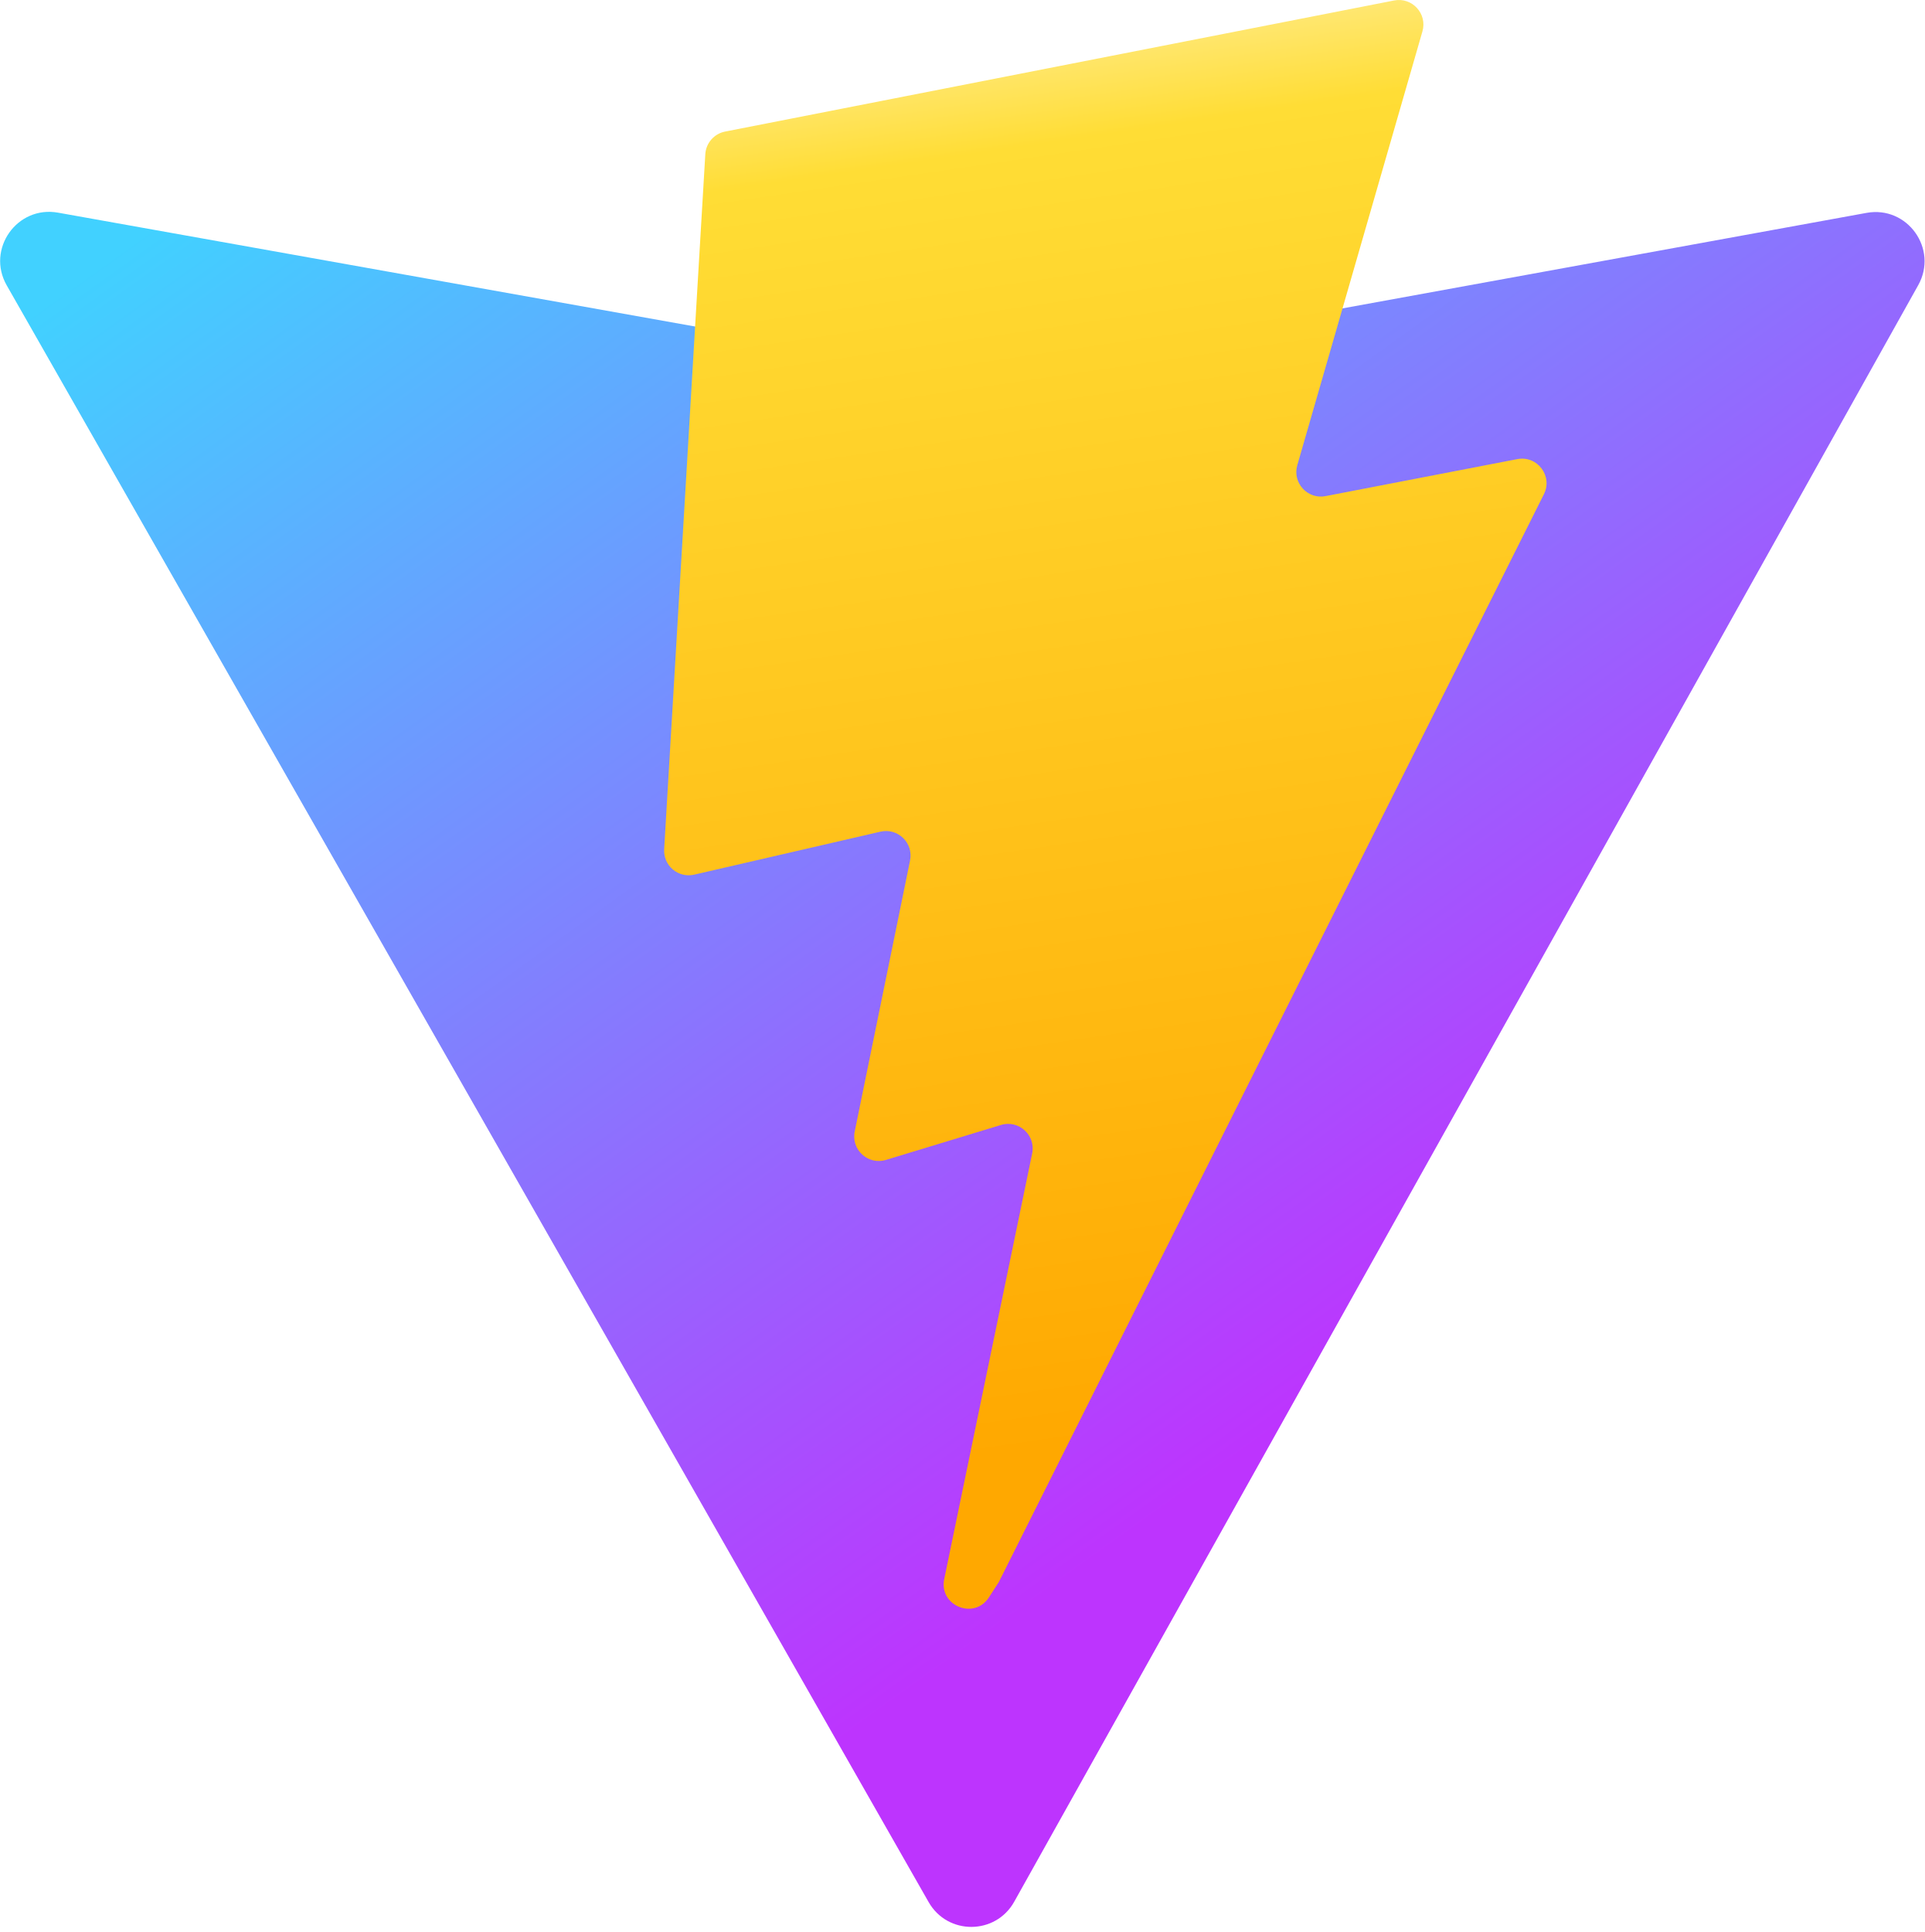
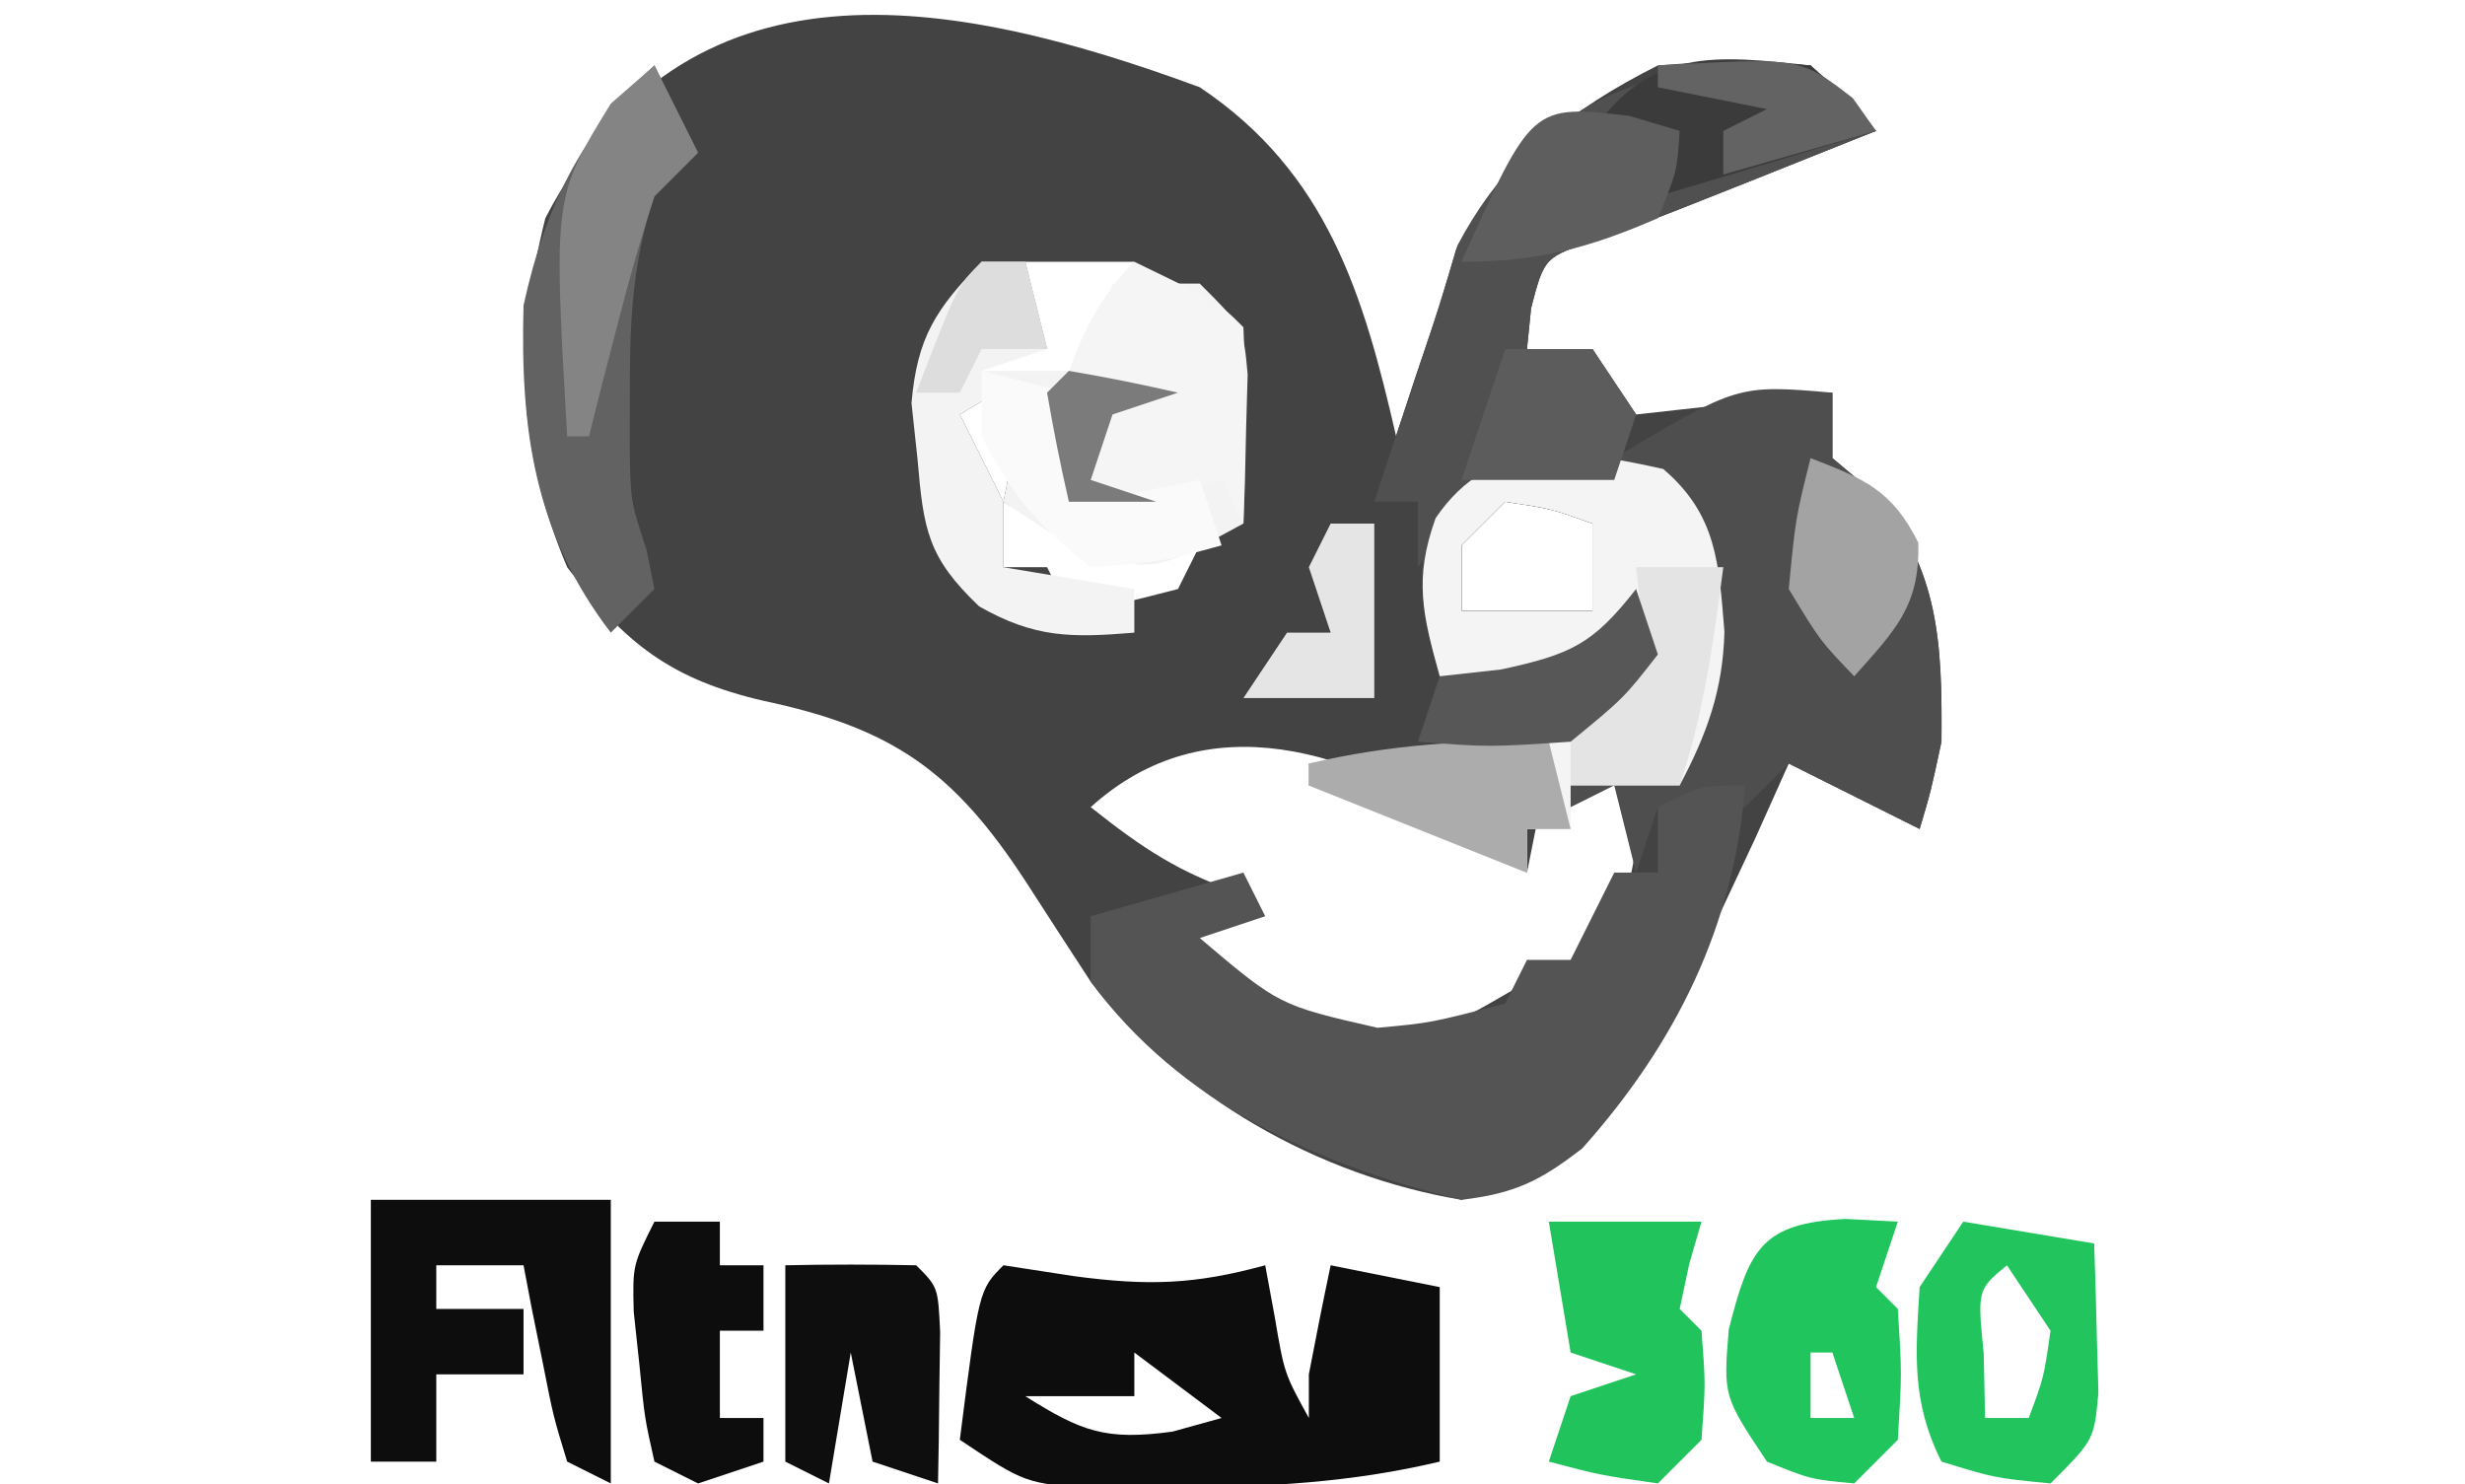
- <svg xmlns="http://www.w3.org/2000/svg" aria-hidden="true" role="img" class="iconify iconify--logos" width="31.88" height="32" preserveAspectRatio="xMidYMid meet" viewBox="0 0 256 257">
-   <defs>
-     <linearGradient id="IconifyId1813088fe1fbc01fb466" x1="-.828%" x2="57.636%" y1="7.652%" y2="78.411%">
-       <stop offset="0%" stop-color="#41D1FF" />
-       <stop offset="100%" stop-color="#BD34FE" />
-     </linearGradient>
-     <linearGradient id="IconifyId1813088fe1fbc01fb467" x1="43.376%" x2="50.316%" y1="2.242%" y2="89.03%">
-       <stop offset="0%" stop-color="#FFEA83" />
-       <stop offset="8.333%" stop-color="#FFDD35" />
-       <stop offset="100%" stop-color="#FFA800" />
-     </linearGradient>
-   </defs>
-   <path fill="url(#IconifyId1813088fe1fbc01fb466)" d="M255.153 37.938L134.897 252.976c-2.483 4.44-8.862 4.466-11.382.048L.875 37.958c-2.746-4.814 1.371-10.646 6.827-9.67l120.385 21.517a6.537 6.537 0 0 0 2.322-.004l117.867-21.483c5.438-.991 9.574 4.796 6.877 9.62Z" />
-   <path fill="url(#IconifyId1813088fe1fbc01fb467)" d="M185.432.063L96.44 17.501a3.268 3.268 0 0 0-2.634 3.014l-5.474 92.456a3.268 3.268 0 0 0 3.997 3.378l24.777-5.718c2.318-.535 4.413 1.507 3.936 3.838l-7.361 36.047c-.495 2.426 1.782 4.5 4.151 3.78l15.304-4.649c2.372-.72 4.652 1.36 4.15 3.788l-11.698 56.621c-.732 3.542 3.979 5.473 5.943 2.437l1.313-2.028l72.516-144.72c1.215-2.423-.88-5.186-3.54-4.672l-25.505 4.922c-2.396.462-4.435-1.77-3.759-4.114l16.646-57.705c.677-2.35-1.37-4.583-3.769-4.113Z" />
+ <svg xmlns="http://www.w3.org/2000/svg" version="1.1" width="113" height="68">
+   <path d="M0 0 C5.846 3.91 7.51 9.509 9 16 C9.289 15.113 9.578 14.226 9.875 13.312 C10.246 12.219 10.617 11.126 11 10 C11.248 9.154 11.495 8.309 11.75 7.438 C13.758 3.522 17.056 0.972 21 -1 C24.438 -1.25 24.438 -1.25 28 -1 C29.723 0.516 29.723 0.516 31 2 C21 6 21 6 18.219 7 C15.799 7.777 15.799 7.777 15.188 10.125 C15.095 11.053 15.095 11.053 15 12 C15.99 12 16.98 12 18 12 C18.66 12.99 19.32 13.98 20 15 C22.97 14.67 25.94 14.34 29 14 C29 14.99 29 15.98 29 17 C29.639 17.536 30.279 18.073 30.938 18.625 C33.913 22.051 34.039 25.55 34 30 C33.512 32.281 33.512 32.281 33 34 C31 33 29 32 27 31 C26.504 32.109 26.007 33.217 25.496 34.359 C24.811 35.823 24.125 37.287 23.438 38.75 C23.115 39.48 22.792 40.209 22.459 40.961 C19.897 46.328 17.637 48.869 12 51 C5.404 49.89 -0.912 46.291 -5 41 C-6.005 39.462 -7.005 37.92 -8 36.375 C-11.307 31.314 -14.118 29.37 -20 28.125 C-24.224 27.145 -26.341 25.52 -29 22 C-31.302 16.558 -31.424 11.666 -30 6 C-23.576 -6.389 -11.475 -4.232 0 0 Z M-8 8 C-7.67 9.32 -7.34 10.64 -7 12 C-8.32 11.67 -9.64 11.34 -11 11 C-10.67 11.99 -10.34 12.98 -10 14 C-7.548 13.894 -7.548 13.894 -5 13 C-3.625 10.524 -3.625 10.524 -3 8 C-4.65 8 -6.3 8 -8 8 Z M-11 15 C-10.34 16.32 -9.68 17.64 -9 19 C-8.67 17.35 -8.34 15.7 -8 14 C-9.224 13.925 -9.224 13.925 -11 15 Z M7 17 C8 20 8 20 8 20 Z M-9 19 C-9 19.99 -9 20.98 -9 22 C-8.34 22 -7.68 22 -7 22 C-6.67 22.66 -6.34 23.32 -6 24 C-3.527 23.656 -3.527 23.656 -1 23 C-0.67 22.34 -0.34 21.68 0 21 C-0.743 21.041 -1.485 21.082 -2.25 21.125 C-5.088 20.996 -6.588 20.429 -9 19 Z M14 19 C13.34 19.66 12.68 20.32 12 21 C12 21.99 12 22.98 12 24 C13.98 24 15.96 24 18 24 C18 22.68 18 21.36 18 20 C16.108 19.319 16.108 19.319 14 19 Z M5 23 C6 25 6 25 6 25 Z M-5 33 C-2.614 34.892 -0.928 36.024 2 37 C1.01 37.66 0.02 38.32 -1 39 C2.233 41.863 4.588 43.892 9 44 C12.133 42.683 12.133 42.683 15 41 C15.99 40.67 16.98 40.34 18 40 C20.283 36.755 20.176 33.875 20 30 C19.67 30.66 19.34 31.32 19 32 C18.01 31.67 17.02 31.34 16 31 C15.67 32.65 15.34 34.3 15 36 C14.216 35.381 13.432 34.763 12.625 34.125 C7.015 30.398 0.33 28.173 -5 33 Z " fill="#434343" transform="translate(55,4)" />
+   <path d="M0 0 C0 0.99 0 1.98 0 3 C0.639 3.536 1.279 4.072 1.938 4.625 C4.913 8.051 5.039 11.55 5 16 C4.512 18.281 4.512 18.281 4 20 C2 19 -0 18 -2 17 C-2.66 17.66 -3.32 18.32 -4 19 C-5.32 19 -6.64 19 -8 19 C-8.33 19.99 -8.66 20.98 -9 22 C-9.33 20.68 -9.66 19.36 -10 18 C-10.66 18.33 -11.32 18.66 -12 19 C-12.66 19.33 -13.32 19.66 -14 20 C-14 20.66 -14 21.32 -14 22 C-17.333 20.667 -20.667 19.333 -24 18 C-24 17.67 -24 17.34 -24 17 C-23.169 16.89 -22.337 16.781 -21.48 16.668 C-20.394 16.509 -19.307 16.351 -18.188 16.188 C-16.569 15.961 -16.569 15.961 -14.918 15.73 C-11.936 14.984 -10.858 14.379 -9 12 C-9.33 11.67 -9.66 11.34 -10 11 C-10.578 11.516 -11.155 12.031 -11.75 12.562 C-14 14 -14 14 -16.25 13.688 C-16.828 13.461 -17.405 13.234 -18 13 C-18.739 10.34 -19.103 8.465 -18.5 5.75 C-16.172 3.034 -13.457 3.41 -10 3 C-4.336 -0.372 -4.336 -0.372 0 0 Z M-15 5 C-15.66 5.66 -16.32 6.32 -17 7 C-17 7.99 -17 8.98 -17 10 C-15.02 10 -13.04 10 -11 10 C-11 8.68 -11 7.36 -11 6 C-12.892 5.319 -12.892 5.319 -15 5 Z " fill="#4E4E4E" transform="translate(84,18)" />
+   <path d="M0 0 C-0.496 6.445 -3.19 11.853 -7.465 16.641 C-9.409 18.143 -10.547 18.703 -13 19 C-19.641 17.404 -25.892 14.575 -30 9 C-30 8.01 -30 7.02 -30 6 C-27.69 5.34 -25.38 4.68 -23 4 C-22.67 4.66 -22.34 5.32 -22 6 C-22.99 6.33 -23.98 6.66 -25 7 C-21.359 10.084 -21.359 10.084 -16.855 11.113 C-14.413 10.89 -14.413 10.89 -11 10 C-10.67 9.34 -10.34 8.68 -10 8 C-9.34 8 -8.68 8 -8 8 C-7.34 6.68 -6.68 5.36 -6 4 C-5.34 4 -4.68 4 -4 4 C-4 3.01 -4 2.02 -4 1 C-2 0 -2 0 0 0 Z " fill="#545454" transform="translate(80,36)" />
+   <path d="M0 0 C0.66 0 1.32 0 2 0 C2.33 1.32 2.66 2.64 3 4 C2.01 4.33 1.02 4.66 0 5 C1.65 5 3.3 5 5 5 C5.33 3.68 5.66 2.36 6 1 C7.32 1 8.64 1 10 1 C12 3 12 3 12.195 5.164 C12.172 5.976 12.149 6.788 12.125 7.625 C12.107 8.442 12.089 9.26 12.07 10.102 C12.036 11.041 12.036 11.041 12 12 C8.258 14.031 8.258 14.031 5.938 13.75 C4 13 4 13 1 11 C1 11.99 1 12.98 1 14 C3.97 14.495 3.97 14.495 7 15 C7 15.66 7 16.32 7 17 C4.114 17.24 2.434 17.247 -0.113 15.797 C-2.48 13.543 -2.662 12.282 -2.938 9.062 C-3.029 8.208 -3.121 7.353 -3.215 6.473 C-2.952 3.445 -2.094 2.164 0 0 Z M-1 7 C-0.34 8.32 0.32 9.64 1 11 C1.33 9.35 1.66 7.7 2 6 C0.776 5.925 0.776 5.925 -1 7 Z " fill="#F3F3F3" transform="translate(45,12)" />
+   <path d="M0 0 C1.073 0.165 2.145 0.33 3.25 0.5 C6.636 0.951 8.757 0.885 12 0 C12.144 0.784 12.289 1.567 12.438 2.375 C12.878 4.964 12.878 4.964 14 7 C14 6.34 14 5.68 14 5 C14.318 3.33 14.65 1.663 15 0 C17.475 0.495 17.475 0.495 20 1 C20 3.667 20 6.333 20 9 C15.92 9.97 12.064 10.165 7.875 10.188 C6.046 10.209 6.046 10.209 4.18 10.23 C1 10 1 10 -2 8 C-1.125 1.125 -1.125 1.125 0 0 Z M6 4 C6 4.66 6 5.32 6 6 C4.35 6 2.7 6 1 6 C3.572 7.619 4.677 8.044 7.75 7.625 C8.864 7.316 8.864 7.316 10 7 C8.68 6.01 7.36 5.02 6 4 Z " fill="#0E0D0D" transform="translate(46,58)" />
+   <path d="M0 0 C1.723 1.516 1.723 1.516 3 3 C-7 7 -7 7 -9.781 8 C-12.201 8.777 -12.201 8.777 -12.812 11.125 C-12.874 11.744 -12.936 12.363 -13 13 C-12.01 13 -11.02 13 -10 13 C-9.01 14.485 -9.01 14.485 -8 16 C-8.33 16.99 -8.66 17.98 -9 19 C-10.114 19.103 -11.227 19.206 -12.375 19.312 C-13.571 19.539 -14.768 19.766 -16 20 C-16.66 20.99 -17.32 21.98 -18 23 C-18 22.01 -18 21.02 -18 20 C-18.66 20 -19.32 20 -20 20 C-19.271 17.768 -18.532 15.54 -17.777 13.316 C-17.214 11.638 -16.689 9.947 -16.188 8.25 C-12.741 1.721 -7.082 -0.497 0 0 Z " fill="#505050" transform="translate(83,3)" />
+   <path d="M0 0 C2.461 2.11 2.544 4.33 2.801 7.457 C2.734 10.133 1.999 12.149 0.75 14.5 C-0.9 14.5 -2.55 14.5 -4.25 14.5 C-4.25 15.16 -4.25 15.82 -4.25 16.5 C-4.91 16.5 -5.57 16.5 -6.25 16.5 C-6.25 17.16 -6.25 17.82 -6.25 18.5 C-9.583 17.167 -12.917 15.833 -16.25 14.5 C-16.25 14.17 -16.25 13.84 -16.25 13.5 C-15.419 13.39 -14.587 13.281 -13.73 13.168 C-12.644 13.009 -11.557 12.851 -10.438 12.688 C-9.359 12.537 -8.28 12.386 -7.168 12.23 C-4.186 11.484 -3.108 10.879 -1.25 8.5 C-1.58 8.17 -1.91 7.84 -2.25 7.5 C-2.828 8.016 -3.405 8.531 -4 9.062 C-6.25 10.5 -6.25 10.5 -8.5 10.188 C-9.078 9.961 -9.655 9.734 -10.25 9.5 C-11.033 6.683 -11.445 5.04 -10.438 2.25 C-7.867 -1.538 -4.072 -0.905 0 0 Z M-7.25 1.5 C-7.91 2.16 -8.57 2.82 -9.25 3.5 C-9.25 4.49 -9.25 5.48 -9.25 6.5 C-7.27 6.5 -5.29 6.5 -3.25 6.5 C-3.25 5.18 -3.25 3.86 -3.25 2.5 C-5.142 1.819 -5.142 1.819 -7.25 1.5 Z " fill="#F4F4F4" transform="translate(76.25,21.5)" />
+   <path d="M0 0 C3.63 0 7.26 0 11 0 C11 4.29 11 8.58 11 13 C10.34 12.67 9.68 12.34 9 12 C8.367 9.934 8.367 9.934 7.875 7.438 C7.707 6.611 7.54 5.785 7.367 4.934 C7.246 4.296 7.125 3.657 7 3 C5.68 3 4.36 3 3 3 C3 3.66 3 4.32 3 5 C4.32 5 5.64 5 7 5 C7 5.99 7 6.98 7 8 C5.68 8 4.36 8 3 8 C3 9.32 3 10.64 3 12 C2.01 12 1.02 12 0 12 C0 8.04 0 4.08 0 0 Z " fill="#0E0D0D" transform="translate(17,55)" />
+   <path d="M0 0 C0.66 1.32 1.32 2.64 2 4 C1.34 4.66 0.68 5.32 0 6 C-1.026 9.014 -1.135 11.832 -1.125 15 C-1.128 15.846 -1.13 16.691 -1.133 17.562 C-1.092 19.988 -1.092 19.988 -0.367 22.188 C-0.246 22.786 -0.125 23.384 0 24 C-0.66 24.66 -1.32 25.32 -2 26 C-5.519 21.41 -6.155 16.65 -6 11 C-5.023 6.536 -3.386 3.111 0 0 Z " fill="#626262" transform="translate(30,3)" />
+   <path d="M0 0 C3.875 1.875 3.875 1.875 5 3 C5.072 4.519 5.084 6.042 5.062 7.562 C5.053 8.389 5.044 9.215 5.035 10.066 C5.024 10.704 5.012 11.343 5 12 C4.67 11.34 4.34 10.68 4 10 C2.02 10.66 0.04 11.32 -2 12 C-2.66 11.34 -3.32 10.68 -4 10 C-3.616 6.354 -2.662 2.662 0 0 Z " fill="#F5F5F5" transform="translate(52,12)" />
+   <path d="M0 0 C2.97 0.495 2.97 0.495 6 1 C6.054 2.458 6.093 3.916 6.125 5.375 C6.148 6.187 6.171 6.999 6.195 7.836 C6 10 6 10 4 12 C1.438 11.75 1.438 11.75 -1 11 C-2.386 8.229 -2.188 6.067 -2 3 C-1.34 2.01 -0.68 1.02 0 0 Z M2 2 C0.644 3.125 0.644 3.125 0.938 6.062 C0.958 7.032 0.979 8.001 1 9 C1.66 9 2.32 9 3 9 C3.692 7.153 3.692 7.153 4 5 C3.34 4.01 2.68 3.02 2 2 Z " fill="#21C45D" transform="translate(90,56)" />
+   <path d="M0 0 C0.784 0.041 1.567 0.083 2.375 0.125 C2.045 1.115 1.715 2.105 1.375 3.125 C1.705 3.455 2.035 3.785 2.375 4.125 C2.562 7.062 2.562 7.062 2.375 10.125 C1.715 10.785 1.055 11.445 0.375 12.125 C-1.625 11.938 -1.625 11.938 -3.625 11.125 C-5.625 8.125 -5.625 8.125 -5.375 5.062 C-4.438 1.393 -3.89 0.185 0 0 Z M-1.625 6.125 C-1.625 7.115 -1.625 8.105 -1.625 9.125 C-0.965 9.125 -0.305 9.125 0.375 9.125 C0.045 8.135 -0.285 7.145 -0.625 6.125 C-0.955 6.125 -1.285 6.125 -1.625 6.125 Z " fill="#21C55E" transform="translate(84.625,55.875)" />
+   <path d="M0 0 C2.31 0 4.62 0 7 0 C6.814 0.639 6.629 1.279 6.438 1.938 C6.293 2.618 6.149 3.299 6 4 C6.33 4.33 6.66 4.66 7 5 C7.188 7.438 7.188 7.438 7 10 C6.34 10.66 5.68 11.32 5 12 C2.375 11.625 2.375 11.625 0 11 C0.33 10.01 0.66 9.02 1 8 C1.99 7.67 2.98 7.34 4 7 C3.01 6.67 2.02 6.34 1 6 C0.67 4.02 0.34 2.04 0 0 Z " fill="#21C45C" transform="translate(71,56)" />
+   <path d="M0 0 C2 -0.043 4 -0.041 6 0 C7 1 7 1 7.098 3.066 C7.086 3.89 7.074 4.714 7.062 5.562 C7.053 6.389 7.044 7.215 7.035 8.066 C7.018 9.024 7.018 9.024 7 10 C6.01 9.67 5.02 9.34 4 9 C3.67 7.35 3.34 5.7 3 4 C2.67 5.98 2.34 7.96 2 10 C1.34 9.67 0.68 9.34 0 9 C0 6.03 0 3.06 0 0 Z " fill="#0F0E0E" transform="translate(36,58)" />
+   <path d="M0 0 C0.99 0 1.98 0 3 0 C3 0.66 3 1.32 3 2 C3.66 2 4.32 2 5 2 C5 2.99 5 3.98 5 5 C4.34 5 3.68 5 3 5 C3 6.32 3 7.64 3 9 C3.66 9 4.32 9 5 9 C5 9.66 5 10.32 5 11 C4.01 11.33 3.02 11.66 2 12 C1.34 11.67 0.68 11.34 0 11 C-0.449 9.004 -0.449 9.004 -0.688 6.562 C-0.774 5.759 -0.86 4.956 -0.949 4.129 C-1 2 -1 2 0 0 Z " fill="#0E0D0D" transform="translate(30,56)" />
+   <path d="M0 0 C0.99 0.99 1.98 1.98 3 3 C-1.95 4.485 -1.95 4.485 -7 6 C-7.33 5.34 -7.66 4.68 -8 4 C-8.66 3.67 -9.32 3.34 -10 3 C-7.299 -0.813 -4.391 -0.47 0 0 Z " fill="#3B3B3B" transform="translate(83,3)" />
+   <path d="M0 0 C0.66 1.32 1.32 2.64 2 4 C1.34 4.66 0.68 5.32 0 6 C-0.607 7.855 -1.141 9.734 -1.625 11.625 C-2.016 13.129 -2.016 13.129 -2.414 14.664 C-2.607 15.435 -2.801 16.206 -3 17 C-3.33 17 -3.66 17 -4 17 C-4.63 6.024 -4.63 6.024 -2 1.75 C-1.01 0.884 -1.01 0.884 0 0 Z " fill="#848484" transform="translate(30,3)" />
+   <path d="M0 0 C0.33 1.32 0.66 2.64 1 4 C0.34 4 -0.32 4 -1 4 C-1 4.66 -1 5.32 -1 6 C-6 4 -6 4 -11 2 C-11 1.67 -11 1.34 -11 1 C-7.266 0.121 -3.832 -0.089 0 0 Z " fill="#ACACAC" transform="translate(71,34)" />
+   <path d="M0 0 C1.32 0 2.64 0 4 0 C3.542 3.469 3.109 6.674 2 10 C0.35 10 -1.3 10 -3 10 C-3 9.01 -3 8.02 -3 7 C-2.505 6.526 -2.01 6.051 -1.5 5.562 C0.462 3.88 0.462 3.88 0 0 Z " fill="#E4E4E4" transform="translate(75,26)" />
+   <path d="M0 0 C1.145 0.34 1.145 0.34 2.312 0.688 C2.188 2.562 2.188 2.562 1.312 4.688 C-1.865 6.069 -4.219 6.688 -7.688 6.688 C-4.457 -0.518 -4.457 -0.518 0 0 Z " fill="#5E5E5E" transform="translate(74.6875,5.3125)" />
+   <path d="M0 0 C0.33 0.99 0.66 1.98 1 3 C-0.562 5 -0.562 5 -3 7 C-6.75 7.25 -6.75 7.25 -10 7 C-9.67 6.01 -9.34 5.02 -9 4 C-7.608 3.845 -7.608 3.845 -6.188 3.688 C-2.967 2.993 -1.974 2.523 0 0 Z " fill="#575757" transform="translate(75,27)" />
+   <path d="M0 0 C1.98 0.495 1.98 0.495 4 1 C4.33 2.65 4.66 4.3 5 6 C6.65 5.67 8.3 5.34 10 5 C10.33 5.99 10.66 6.98 11 8 C8.25 8.75 8.25 8.75 5 9 C2.651 7.159 1.33 5.66 0 3 C0 2.01 0 1.02 0 0 Z " fill="#FAFAFA" transform="translate(45,17)" />
+   <path d="M0 0 C2.471 0.957 3.73 1.46 4.938 3.875 C5.023 6.768 3.882 7.892 2 10 C0.438 8.375 0.438 8.375 -1 6 C-0.688 2.75 -0.688 2.75 0 0 Z " fill="#A3A3A3" transform="translate(83,21)" />
+   <path d="M0 0 C1.32 0 2.64 0 4 0 C4.66 0.99 5.32 1.98 6 3 C5.67 3.99 5.34 4.98 5 6 C2.69 6 0.38 6 -2 6 C-1.34 4.02 -0.68 2.04 0 0 Z " fill="#5C5C5C" transform="translate(69,16)" />
+   <path d="M0 0 C0.66 0 1.32 0 2 0 C2 2.64 2 5.28 2 8 C0.02 8 -1.96 8 -4 8 C-3.34 7.01 -2.68 6.02 -2 5 C-1.34 5 -0.68 5 0 5 C-0.33 4.01 -0.66 3.02 -1 2 C-0.67 1.34 -0.34 0.68 0 0 Z " fill="#E5E5E5" transform="translate(61,24)" />
+   <path d="M0 0 C1.675 0.286 3.344 0.618 5 1 C4.01 1.33 3.02 1.66 2 2 C1.67 2.99 1.34 3.98 1 5 C1.99 5.33 2.98 5.66 4 6 C2.68 6 1.36 6 0 6 C-0.382 4.344 -0.714 2.675 -1 1 C-0.67 0.67 -0.34 0.34 0 0 Z " fill="#7B7B7B" transform="translate(49,17)" />
+   <path d="M0 0 C6.523 -0.369 6.523 -0.369 8.938 1.5 C9.288 1.995 9.639 2.49 10 3 C7.69 3.66 5.38 4.32 3 5 C3 4.34 3 3.68 3 3 C3.66 2.67 4.32 2.34 5 2 C3.35 1.67 1.7 1.34 0 1 C0 0.67 0 0.34 0 0 Z " fill="#636363" transform="translate(76,3)" />
+   <path d="M0 0 C0.66 0 1.32 0 2 0 C2.33 1.32 2.66 2.64 3 4 C2.01 4 1.02 4 0 4 C-0.33 4.66 -0.66 5.32 -1 6 C-1.66 6 -2.32 6 -3 6 C-1.125 1.125 -1.125 1.125 0 0 Z " fill="#DDDDDD" transform="translate(45,12)" />
</svg>
